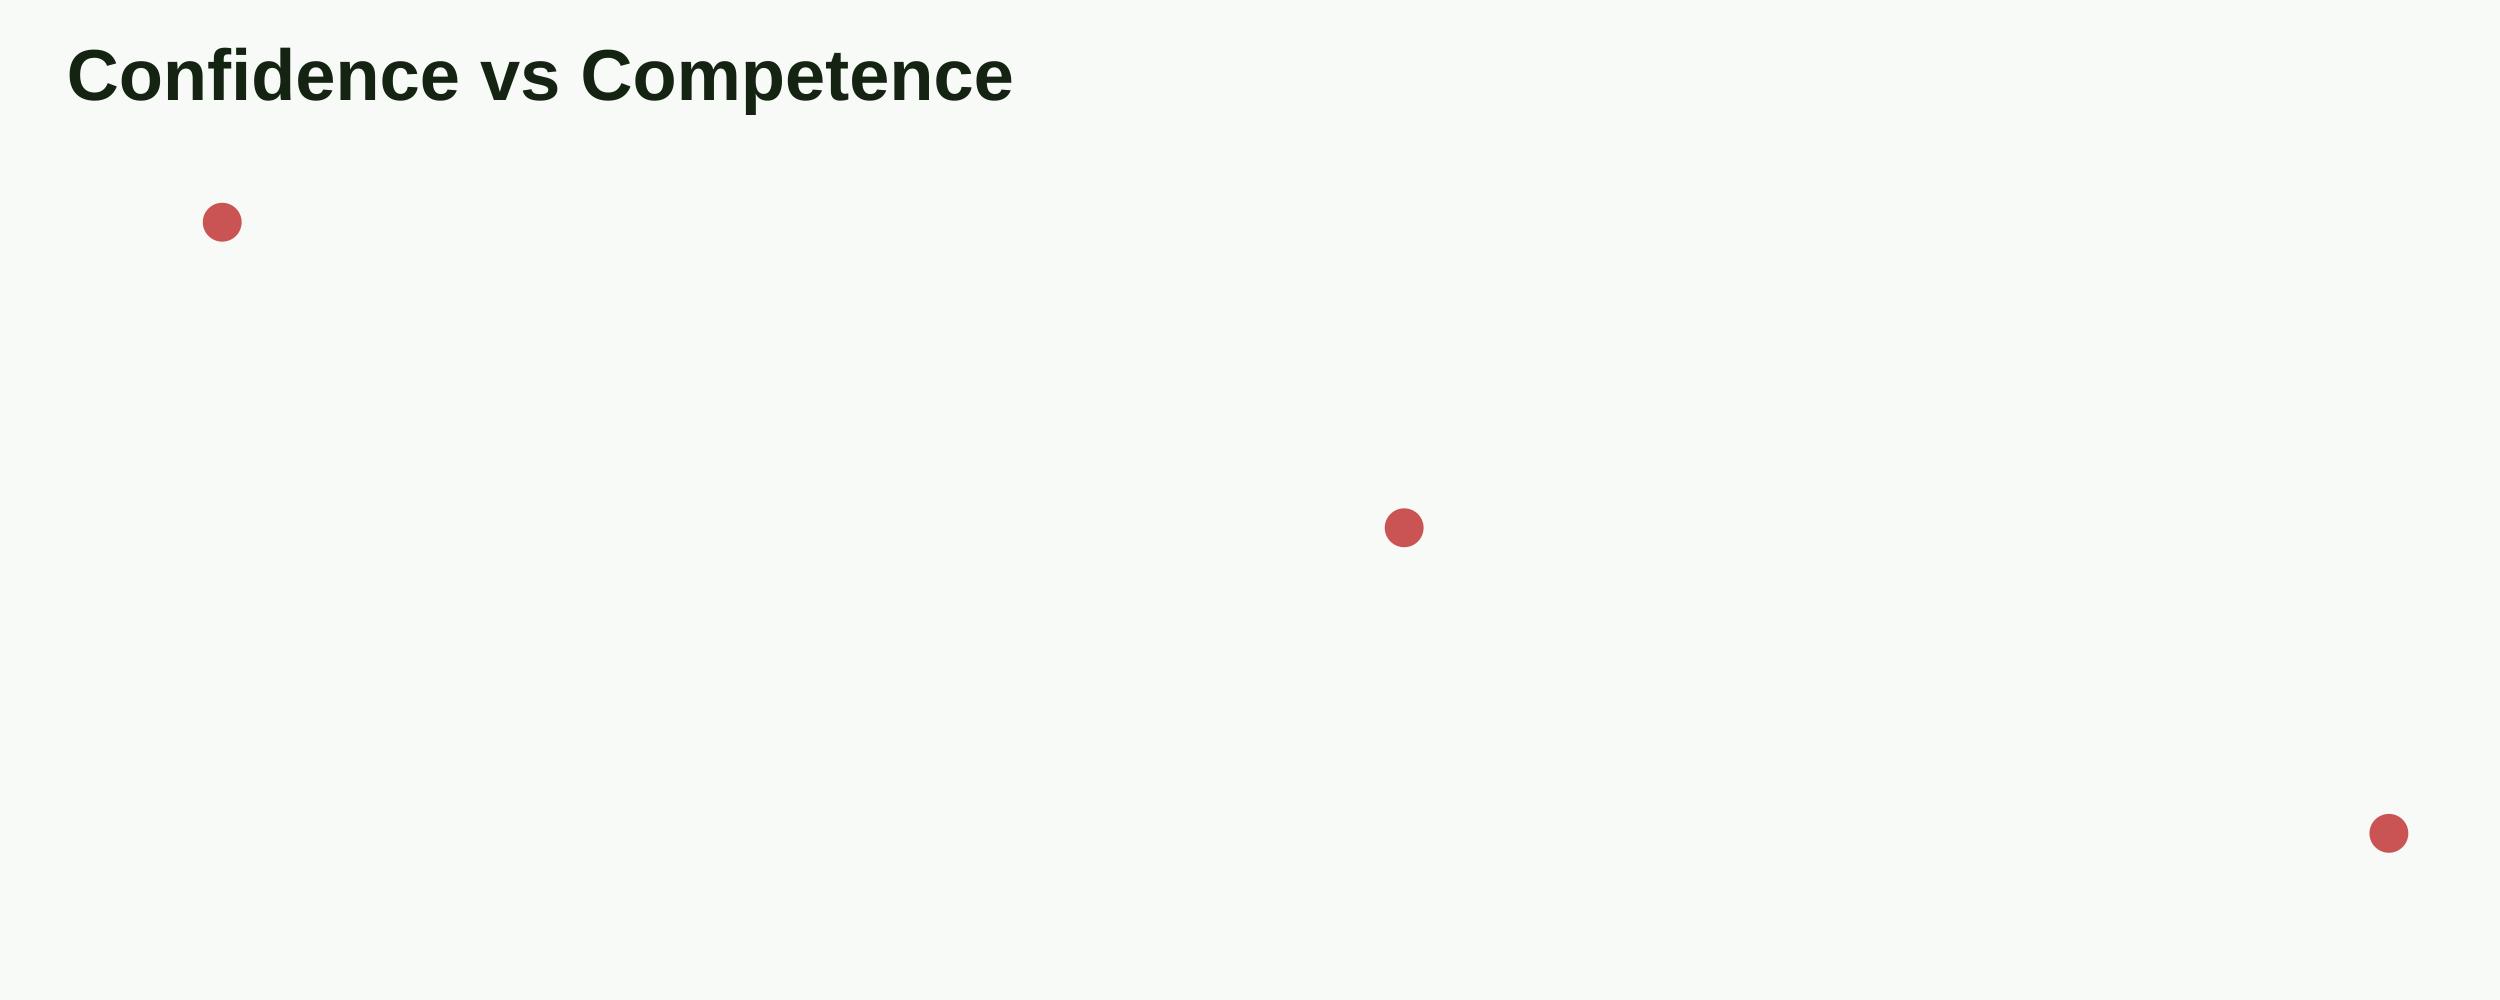
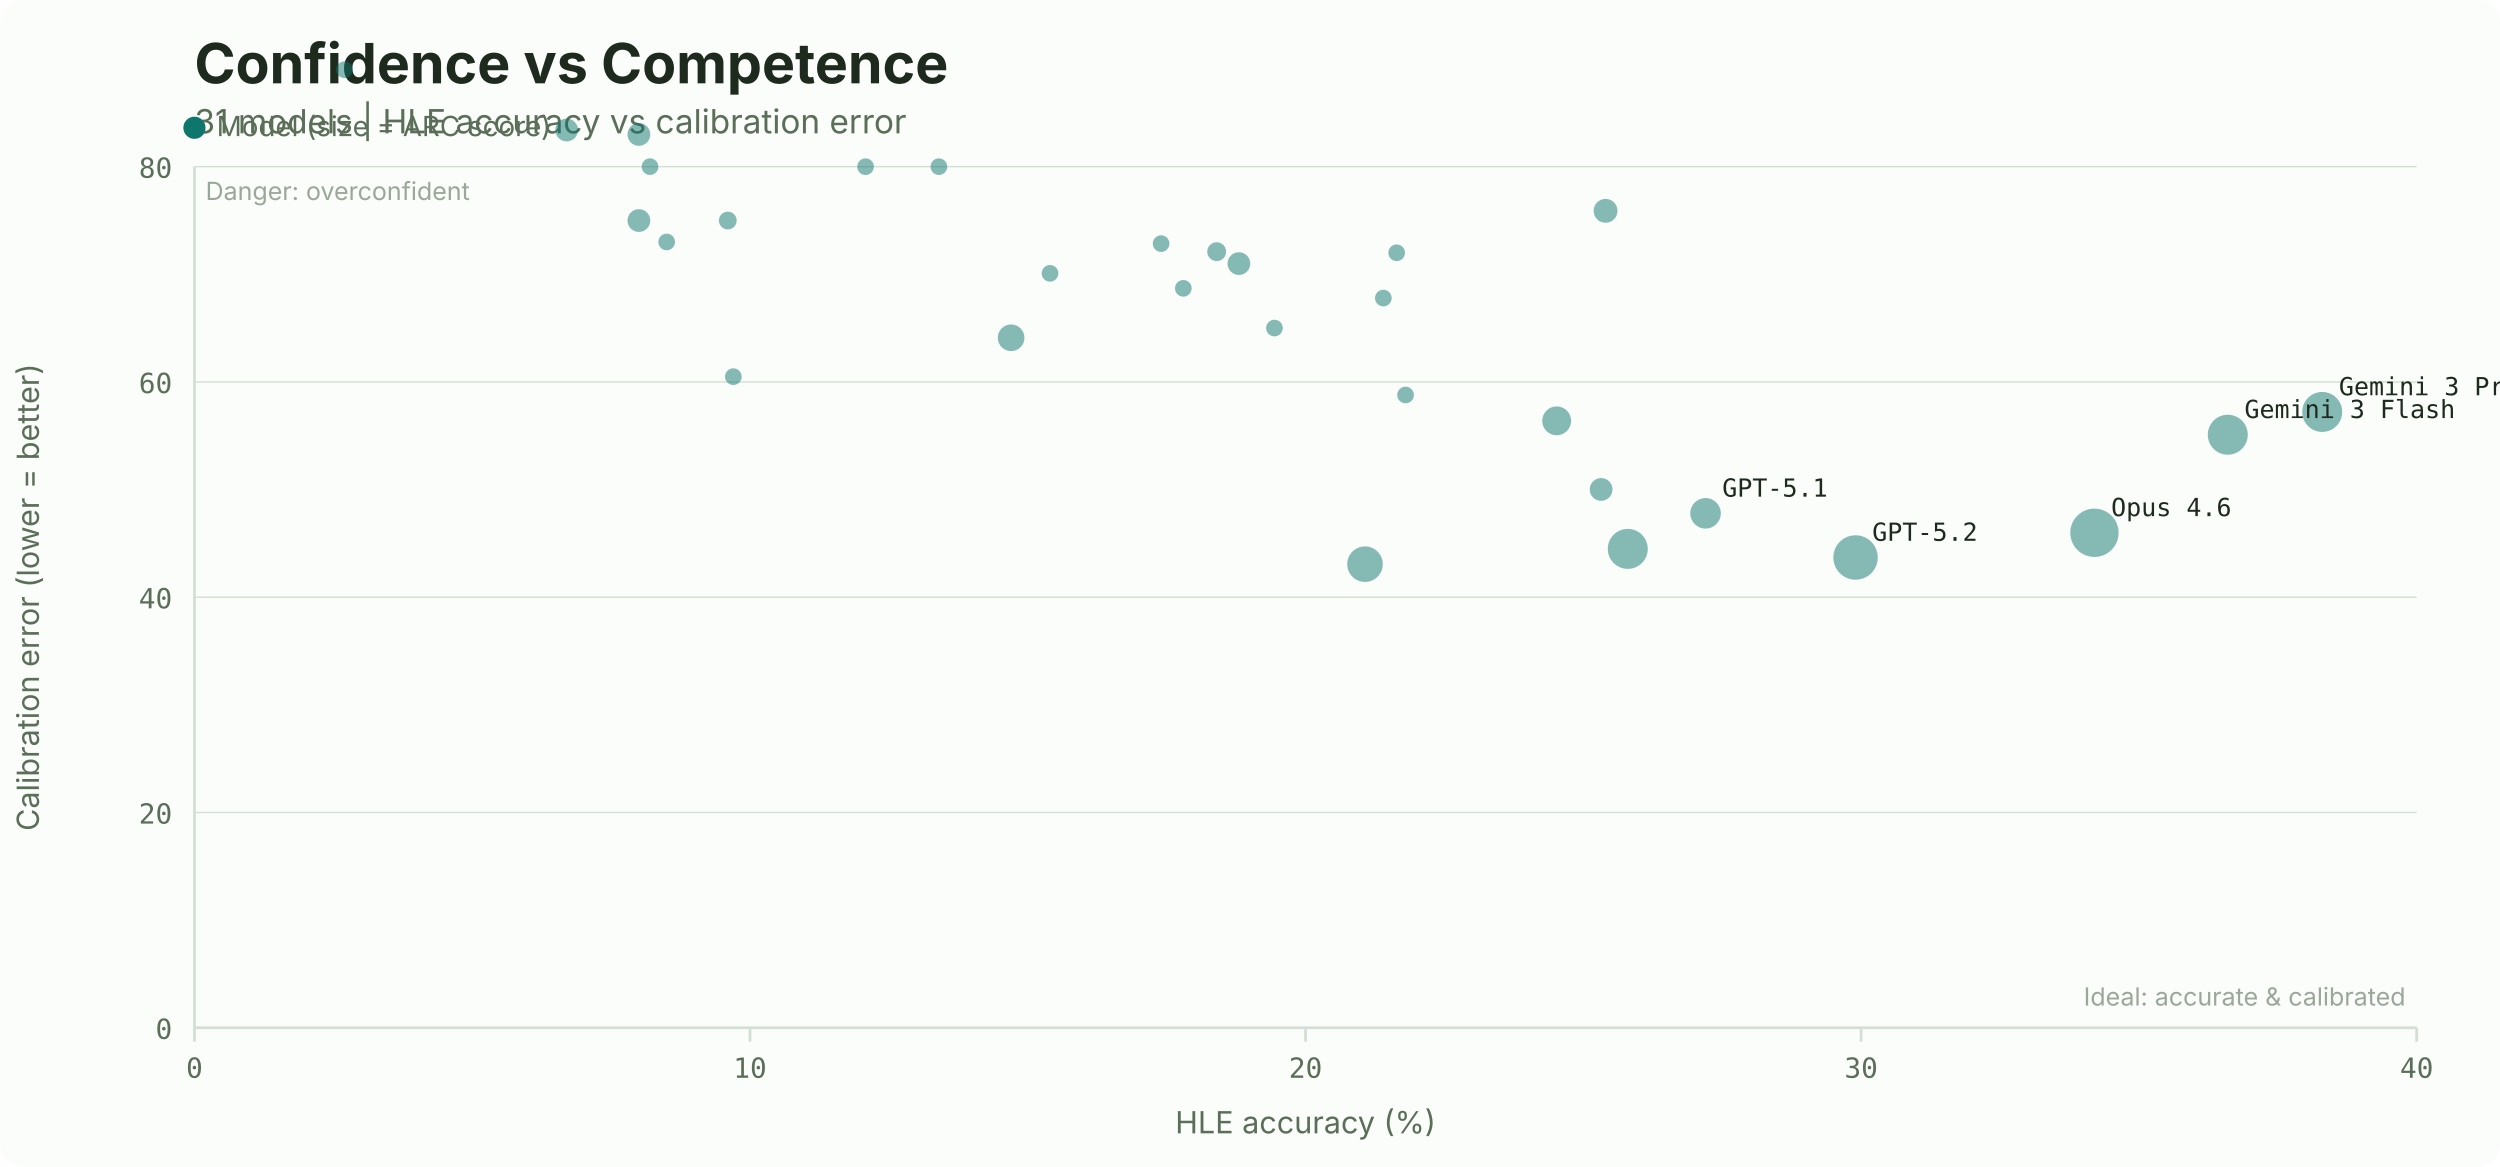
- <svg xmlns="http://www.w3.org/2000/svg" width="900" height="360" viewBox="0 0 900 360">
-   <rect width="900" height="360" fill="#f7faf7" />
-   <text x="24" y="36" font-family="Arial" font-size="26" font-weight="700" fill="#152312">Confidence vs Competence</text>
-   <circle cx="505.5" cy="190.0" r="7" fill="#b91c1c" opacity="0.75" />
-   <circle cx="860.0" cy="300.0" r="7" fill="#b91c1c" opacity="0.75" />
-   <circle cx="80.0" cy="80.0" r="7" fill="#b91c1c" opacity="0.75" />
+ <svg xmlns="http://www.w3.org/2000/svg" width="900" height="420" viewBox="0 0 900 420">
+   <rect width="900" height="420" fill="#fbfdfb" rx="8" />
+   <text x="70" y="30" font-family="system-ui, -apple-system, sans-serif" font-size="20" font-weight="700" fill="#1d2a1d">Confidence vs Competence</text>
+   <text x="70" y="48" font-family="system-ui, -apple-system, sans-serif" font-size="12" fill="#5a6e58">31 models | HLE accuracy vs calibration error</text>
+   <line x1="70" y1="370.0" x2="870" y2="370.0" stroke="#d3dfd4" stroke-width="0.5" />
+   <text x="62" y="374.0" font-family="ui-monospace, 'SF Mono', monospace" font-size="10" fill="#5a6e58" text-anchor="end">0</text>
+   <line x1="70" y1="292.5" x2="870" y2="292.5" stroke="#d3dfd4" stroke-width="0.5" />
+   <text x="62" y="296.5" font-family="ui-monospace, 'SF Mono', monospace" font-size="10" fill="#5a6e58" text-anchor="end">20</text>
+   <line x1="70" y1="215.0" x2="870" y2="215.0" stroke="#d3dfd4" stroke-width="0.5" />
+   <text x="62" y="219.0" font-family="ui-monospace, 'SF Mono', monospace" font-size="10" fill="#5a6e58" text-anchor="end">40</text>
+   <line x1="70" y1="137.5" x2="870" y2="137.5" stroke="#d3dfd4" stroke-width="0.5" />
+   <text x="62" y="141.5" font-family="ui-monospace, 'SF Mono', monospace" font-size="10" fill="#5a6e58" text-anchor="end">60</text>
+   <line x1="70" y1="60.0" x2="870" y2="60.0" stroke="#d3dfd4" stroke-width="0.5" />
+   <text x="62" y="64.0" font-family="ui-monospace, 'SF Mono', monospace" font-size="10" fill="#5a6e58" text-anchor="end">80</text>
+   <line x1="70.0" y1="370" x2="70.0" y2="375" stroke="#d3dfd4" />
+   <text x="70.0" y="388" font-family="ui-monospace, 'SF Mono', monospace" font-size="10" fill="#5a6e58" text-anchor="middle">0</text>
+   <line x1="270.0" y1="370" x2="270.0" y2="375" stroke="#d3dfd4" />
+   <text x="270.0" y="388" font-family="ui-monospace, 'SF Mono', monospace" font-size="10" fill="#5a6e58" text-anchor="middle">10</text>
+   <line x1="470.0" y1="370" x2="470.0" y2="375" stroke="#d3dfd4" />
+   <text x="470.0" y="388" font-family="ui-monospace, 'SF Mono', monospace" font-size="10" fill="#5a6e58" text-anchor="middle">20</text>
+   <line x1="670.0" y1="370" x2="670.0" y2="375" stroke="#d3dfd4" />
+   <text x="670.0" y="388" font-family="ui-monospace, 'SF Mono', monospace" font-size="10" fill="#5a6e58" text-anchor="middle">30</text>
+   <line x1="870.0" y1="370" x2="870.0" y2="375" stroke="#d3dfd4" />
+   <text x="870.0" y="388" font-family="ui-monospace, 'SF Mono', monospace" font-size="10" fill="#5a6e58" text-anchor="middle">40</text>
+   <line x1="70" y1="60" x2="70" y2="370" stroke="#d3dfd4" />
+   <line x1="70" y1="370" x2="870" y2="370" stroke="#d3dfd4" />
+   <text x="470.0" y="408" font-family="system-ui, -apple-system, sans-serif" font-size="11" fill="#5a6e58" text-anchor="middle">HLE accuracy (%)</text>
+   <text x="14" y="215.0" font-family="system-ui, -apple-system, sans-serif" font-size="11" fill="#5a6e58" text-anchor="middle" transform="rotate(-90, 14, 215.0)">Calibration error (lower = better)</text>
+   <circle cx="70" cy="46" r="4" fill="#0f766e" />
+   <text x="78" y="49" font-family="system-ui, -apple-system, sans-serif" font-size="10" fill="#5a6e58">Model (size = ARC score)</text>
+   <text x="866" y="362" font-family="system-ui, -apple-system, sans-serif" font-size="9" fill="#5a6e58" text-anchor="end" opacity="0.6">Ideal: accurate &amp; calibrated</text>
+   <text x="74" y="72" font-family="system-ui, -apple-system, sans-serif" font-size="9" fill="#5a6e58" opacity="0.6">Danger: overconfident</text>
+   <circle cx="124.0" cy="25.1" r="3.0" fill="#0f766e" opacity="0.5" />
+   <circle cx="578.0" cy="75.9" r="4.3" fill="#0f766e" opacity="0.5" />
+   <circle cx="988.0" cy="175.1" r="11.1" fill="#0f766e" opacity="0.5" />
+   <circle cx="491.4" cy="203.1" r="6.4" fill="#0f766e" opacity="0.5" />
+   <circle cx="754.0" cy="191.8" r="8.7" fill="#0f766e" opacity="0.5" />
+   <circle cx="802.0" cy="156.5" r="7.2" fill="#0f766e" opacity="0.5" />
+   <circle cx="836.0" cy="148.3" r="7.2" fill="#0f766e" opacity="0.5" />
+   <circle cx="586.0" cy="197.6" r="7.2" fill="#0f766e" opacity="0.5" />
+   <circle cx="668.0" cy="200.7" r="8.0" fill="#0f766e" opacity="0.5" />
+   <circle cx="614.0" cy="184.8" r="5.5" fill="#0f766e" opacity="0.5" />
+   <circle cx="498.0" cy="107.3" r="3.0" fill="#0f766e" opacity="0.5" />
+   <circle cx="576.4" cy="176.2" r="4.1" fill="#0f766e" opacity="0.5" />
+   <circle cx="364.0" cy="121.6" r="4.8" fill="#0f766e" opacity="0.5" />
+   <circle cx="560.4" cy="151.5" r="5.2" fill="#0f766e" opacity="0.5" />
+   <circle cx="438.0" cy="90.6" r="3.4" fill="#0f766e" opacity="0.5" />
+   <circle cx="426.0" cy="103.8" r="3.0" fill="#0f766e" opacity="0.5" />
+   <circle cx="502.8" cy="91.0" r="3.0" fill="#0f766e" opacity="0.5" />
+   <circle cx="458.8" cy="118.1" r="3.0" fill="#0f766e" opacity="0.5" />
+   <circle cx="311.6" cy="60.0" r="3.0" fill="#0f766e" opacity="0.5" />
+   <circle cx="506.0" cy="142.2" r="3.0" fill="#0f766e" opacity="0.5" />
+   <circle cx="378.0" cy="98.4" r="3.0" fill="#0f766e" opacity="0.5" />
+   <circle cx="204.0" cy="46.8" r="4.1" fill="#0f766e" opacity="0.5" />
+   <circle cx="234.0" cy="60.0" r="3.0" fill="#0f766e" opacity="0.5" />
+   <circle cx="264.0" cy="135.6" r="3.0" fill="#0f766e" opacity="0.5" />
+   <circle cx="338.0" cy="60.0" r="3.0" fill="#0f766e" opacity="0.5" />
+   <circle cx="240.0" cy="87.1" r="3.0" fill="#0f766e" opacity="0.5" />
+   <circle cx="262.0" cy="79.4" r="3.2" fill="#0f766e" opacity="0.5" />
+   <circle cx="230.0" cy="79.4" r="4.1" fill="#0f766e" opacity="0.5" />
+   <circle cx="446.0" cy="94.9" r="4.1" fill="#0f766e" opacity="0.5" />
+   <circle cx="230.0" cy="48.4" r="4.1" fill="#0f766e" opacity="0.5" />
+   <circle cx="418.0" cy="87.7" r="3.0" fill="#0f766e" opacity="0.5" />
+   <text x="994.0" y="169.1" font-family="ui-monospace, 'SF Mono', monospace" font-size="9" fill="#1d2a1d">Gemini 3.1 Pro</text>
+   <text x="842.0" y="142.3" font-family="ui-monospace, 'SF Mono', monospace" font-size="9" fill="#1d2a1d">Gemini 3 Pro</text>
+   <text x="808.0" y="150.5" font-family="ui-monospace, 'SF Mono', monospace" font-size="9" fill="#1d2a1d">Gemini 3 Flash</text>
+   <text x="760.0" y="185.8" font-family="ui-monospace, 'SF Mono', monospace" font-size="9" fill="#1d2a1d">Opus 4.6</text>
+   <text x="674.0" y="194.7" font-family="ui-monospace, 'SF Mono', monospace" font-size="9" fill="#1d2a1d">GPT-5.2</text>
+   <text x="620.0" y="178.8" font-family="ui-monospace, 'SF Mono', monospace" font-size="9" fill="#1d2a1d">GPT-5.1</text>
</svg>
